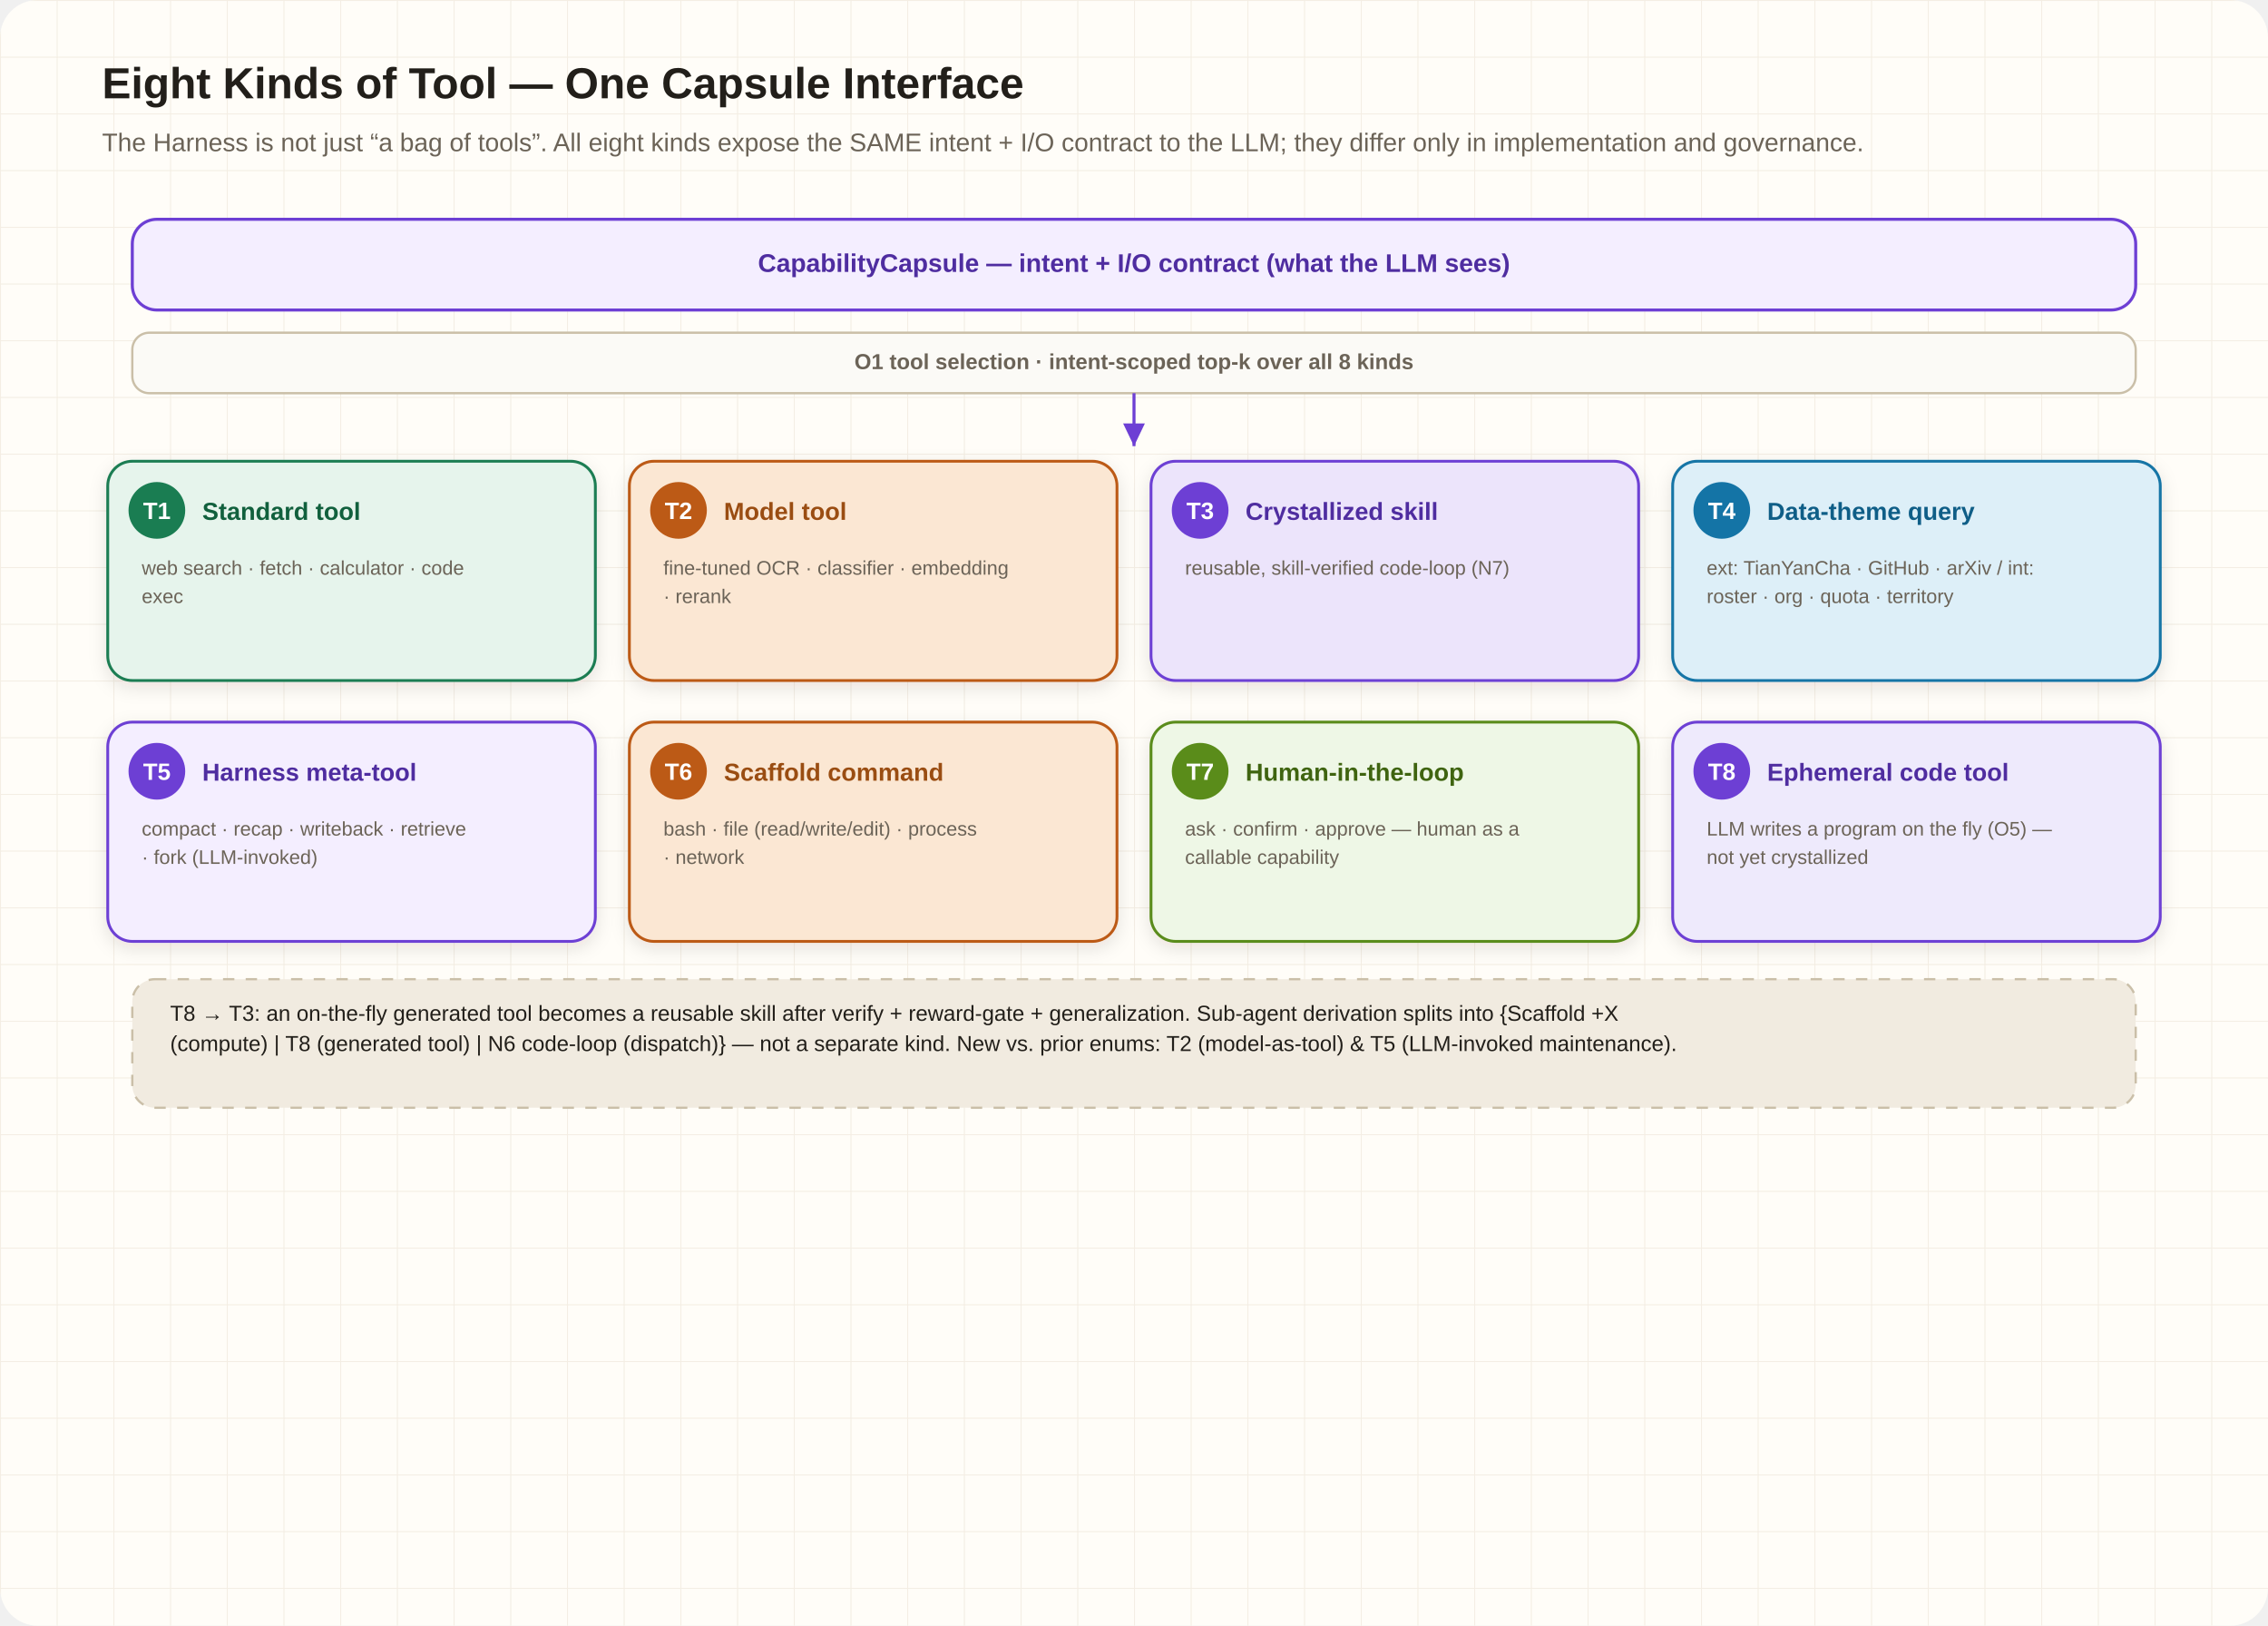
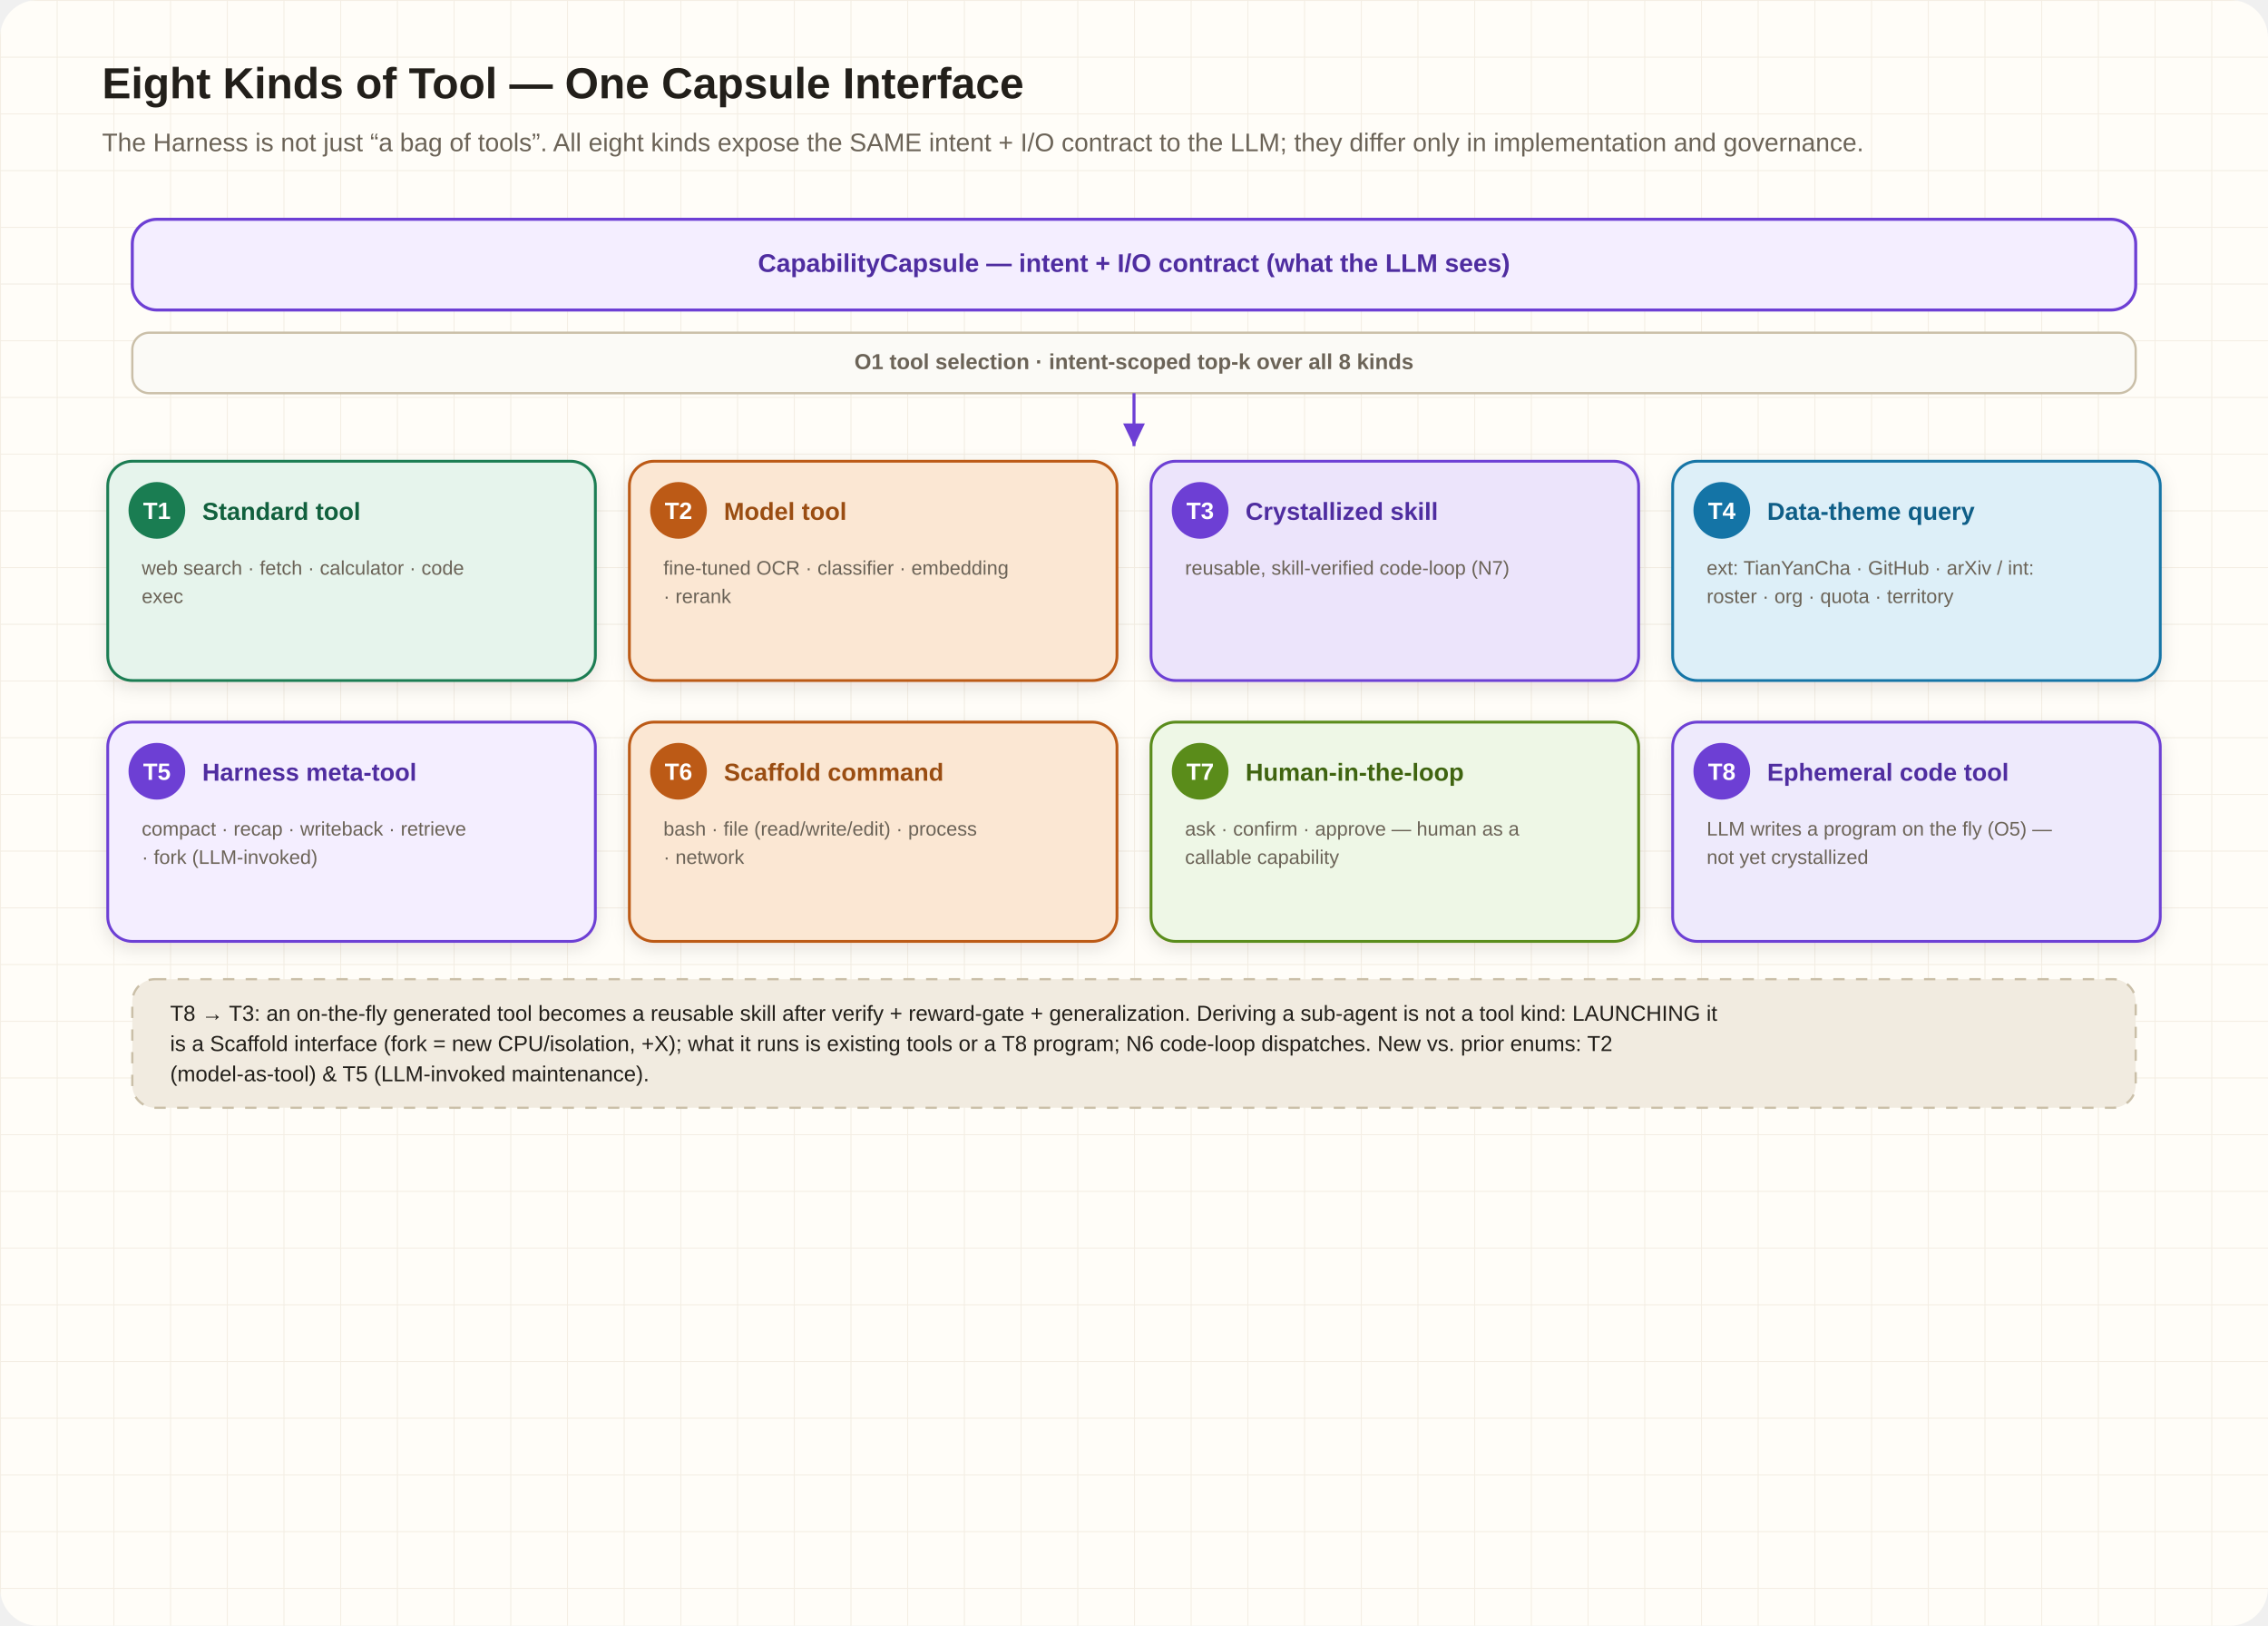
<svg xmlns="http://www.w3.org/2000/svg" viewBox="0 0 1200 860" width="100%" font-family="-apple-system,BlinkMacSystemFont,'Segoe UI','PingFang SC','Microsoft YaHei',Arial,sans-serif">
  <defs>
    <pattern id="grid" width="30" height="30" patternUnits="userSpaceOnUse">
      <path d="M30 0H0V30" fill="none" stroke="#efe8db" stroke-width="1" />
    </pattern>
    <filter id="sh" x="-12%" y="-12%" width="124%" height="124%">
      <feDropShadow dx="0" dy="3" stdDeviation="4.5" flood-color="#3c2d14" flood-opacity=".11" />
    </filter>
    <marker id="a" markerWidth="11" markerHeight="11" refX="7.5" refY="3.6" orient="auto">
      <path d="M0,0 L7.5,3.6 L0,7.2 Z" fill="#6d3fd4" />
    </marker>
    <marker id="g" markerWidth="11" markerHeight="11" refX="7.5" refY="3.6" orient="auto">
      <path d="M0,0 L7.5,3.6 L0,7.2 Z" fill="#1a7d52" />
    </marker>
    <marker id="o" markerWidth="11" markerHeight="11" refX="7.5" refY="3.6" orient="auto">
      <path d="M0,0 L7.5,3.6 L0,7.2 Z" fill="#bc5a16" />
    </marker>
    <marker id="t" markerWidth="11" markerHeight="11" refX="7.5" refY="3.6" orient="auto">
      <path d="M0,0 L7.5,3.6 L0,7.2 Z" fill="#1474a6" />
    </marker>
    <marker id="k" markerWidth="11" markerHeight="11" refX="7.5" refY="3.6" orient="auto">
      <path d="M0,0 L7.5,3.6 L0,7.2 Z" fill="#6b6357" />
    </marker>
  </defs>
  <rect width="1200" height="860" rx="20" fill="#fffdf8" />
  <rect width="1200" height="860" rx="20" fill="url(#grid)" opacity=".7" />
  <text x="54" y="52" text-anchor="start" font-size="23" font-weight="800" fill="#221f1a">Eight Kinds of Tool — One Capsule Interface</text>
  <text x="54" y="80" text-anchor="start" font-size="13.5" font-weight="400" fill="#6b6357">The Harness is not just “a bag of tools”. All eight kinds expose the SAME intent + I/O contract to the LLM; they differ only in implementation and governance.</text>
  <rect x="70" y="116" width="1060" height="48" rx="13" fill="#f4eeff" stroke="#6d3fd4" stroke-width="1.6" opacity="1" />
  <text x="600" y="140" text-anchor="middle" dominant-baseline="middle" font-size="13.5" font-weight="800" fill="#4f2da0">CapabilityCapsule — intent + I/O contract (what the LLM sees)</text>
  <rect x="70" y="176" width="1060" height="32" rx="9" fill="#fbfaf6" stroke="#cabfa8" stroke-width="1.2" opacity="1" />
  <text x="600" y="192" text-anchor="middle" dominant-baseline="middle" font-size="11.5" font-weight="700" fill="#6b6357">O1 tool selection · intent-scoped top-k over all 8 kinds</text>
  <path d="M600 208 L600 236" fill="none" stroke="#6d3fd4" stroke-width="1.6" marker-end="url(#a)" />
  <rect x="57" y="244" width="258" height="116" rx="13" fill="#e6f4ec" stroke="#1a7d52" stroke-width="1.5" opacity="1" filter="url(#sh)" />
  <circle cx="83" cy="270" r="15" fill="#1a7d52" />
  <text x="83" y="271" text-anchor="middle" dominant-baseline="middle" font-size="12.5" font-weight="800" fill="#fff">T1</text>
  <text x="107" y="275" text-anchor="start" font-size="13" font-weight="800" fill="#11603d">Standard tool</text>
  <text x="75" y="304" text-anchor="start" font-size="10.4" font-weight="400" fill="#6b6357">web search · fetch · calculator · code</text>
  <text x="75" y="319" text-anchor="start" font-size="10.4" font-weight="400" fill="#6b6357">exec</text>
  <rect x="333" y="244" width="258" height="116" rx="13" fill="#fbe7d3" stroke="#bc5a16" stroke-width="1.5" opacity="1" filter="url(#sh)" />
  <circle cx="359" cy="270" r="15" fill="#bc5a16" />
  <text x="359" y="271" text-anchor="middle" dominant-baseline="middle" font-size="12.5" font-weight="800" fill="#fff">T2</text>
  <text x="383" y="275" text-anchor="start" font-size="13" font-weight="800" fill="#9a4d12">Model tool</text>
  <text x="351" y="304" text-anchor="start" font-size="10.4" font-weight="400" fill="#6b6357">fine-tuned OCR · classifier · embedding</text>
  <text x="351" y="319" text-anchor="start" font-size="10.4" font-weight="400" fill="#6b6357">· rerank</text>
  <rect x="609" y="244" width="258" height="116" rx="13" fill="#ece4fb" stroke="#6d3fd4" stroke-width="1.5" opacity="1" filter="url(#sh)" />
  <circle cx="635" cy="270" r="15" fill="#6d3fd4" />
  <text x="635" y="271" text-anchor="middle" dominant-baseline="middle" font-size="12.5" font-weight="800" fill="#fff">T3</text>
  <text x="659" y="275" text-anchor="start" font-size="13" font-weight="800" fill="#4f2da0">Crystallized skill</text>
  <text x="627" y="304" text-anchor="start" font-size="10.4" font-weight="400" fill="#6b6357">reusable, skill-verified code-loop (N7)</text>
  <rect x="885" y="244" width="258" height="116" rx="13" fill="#ddeff8" stroke="#1474a6" stroke-width="1.5" opacity="1" filter="url(#sh)" />
  <circle cx="911" cy="270" r="15" fill="#1474a6" />
  <text x="911" y="271" text-anchor="middle" dominant-baseline="middle" font-size="12.5" font-weight="800" fill="#fff">T4</text>
  <text x="935" y="275" text-anchor="start" font-size="13" font-weight="800" fill="#0f5e87">Data-theme query</text>
  <text x="903" y="304" text-anchor="start" font-size="10.4" font-weight="400" fill="#6b6357">ext: TianYanCha · GitHub · arXiv / int:</text>
  <text x="903" y="319" text-anchor="start" font-size="10.4" font-weight="400" fill="#6b6357">roster · org · quota · territory</text>
  <rect x="57" y="382" width="258" height="116" rx="13" fill="#f4eeff" stroke="#6d3fd4" stroke-width="1.5" opacity="1" filter="url(#sh)" />
  <circle cx="83" cy="408" r="15" fill="#6d3fd4" />
  <text x="83" y="409" text-anchor="middle" dominant-baseline="middle" font-size="12.5" font-weight="800" fill="#fff">T5</text>
  <text x="107" y="413" text-anchor="start" font-size="13" font-weight="800" fill="#4f2da0">Harness meta-tool</text>
  <text x="75" y="442" text-anchor="start" font-size="10.4" font-weight="400" fill="#6b6357">compact · recap · writeback · retrieve</text>
  <text x="75" y="457" text-anchor="start" font-size="10.4" font-weight="400" fill="#6b6357">· fork (LLM-invoked)</text>
  <rect x="333" y="382" width="258" height="116" rx="13" fill="#fbe7d3" stroke="#bc5a16" stroke-width="1.5" opacity="1" filter="url(#sh)" />
  <circle cx="359" cy="408" r="15" fill="#bc5a16" />
  <text x="359" y="409" text-anchor="middle" dominant-baseline="middle" font-size="12.5" font-weight="800" fill="#fff">T6</text>
  <text x="383" y="413" text-anchor="start" font-size="13" font-weight="800" fill="#9a4d12">Scaffold command</text>
  <text x="351" y="442" text-anchor="start" font-size="10.4" font-weight="400" fill="#6b6357">bash · file (read/write/edit) · process</text>
  <text x="351" y="457" text-anchor="start" font-size="10.4" font-weight="400" fill="#6b6357">· network</text>
  <rect x="609" y="382" width="258" height="116" rx="13" fill="#eef7e6" stroke="#5a8c1a" stroke-width="1.5" opacity="1" filter="url(#sh)" />
  <circle cx="635" cy="408" r="15" fill="#5a8c1a" />
  <text x="635" y="409" text-anchor="middle" dominant-baseline="middle" font-size="12.5" font-weight="800" fill="#fff">T7</text>
  <text x="659" y="413" text-anchor="start" font-size="13" font-weight="800" fill="#3f6410">Human-in-the-loop</text>
  <text x="627" y="442" text-anchor="start" font-size="10.4" font-weight="400" fill="#6b6357">ask · confirm · approve — human as a</text>
  <text x="627" y="457" text-anchor="start" font-size="10.4" font-weight="400" fill="#6b6357">callable capability</text>
  <rect x="885" y="382" width="258" height="116" rx="13" fill="#eeeafc" stroke="#6d3fd4" stroke-width="1.5" opacity="1" filter="url(#sh)" />
  <circle cx="911" cy="408" r="15" fill="#6d3fd4" />
  <text x="911" y="409" text-anchor="middle" dominant-baseline="middle" font-size="12.5" font-weight="800" fill="#fff">T8</text>
  <text x="935" y="413" text-anchor="start" font-size="13" font-weight="800" fill="#4f2da0">Ephemeral code tool</text>
  <text x="903" y="442" text-anchor="start" font-size="10.4" font-weight="400" fill="#6b6357">LLM writes a program on the fly (O5) —</text>
  <text x="903" y="457" text-anchor="start" font-size="10.4" font-weight="400" fill="#6b6357">not yet crystallized</text>
  <rect x="70" y="518" width="1060" height="68" rx="12" fill="#f1ebe0" stroke="#cabfa8" stroke-width="1.2" stroke-dasharray="6 6" opacity="1" />
-   <text x="90" y="540" text-anchor="start" font-size="11.5" font-weight="400" fill="#221f1a">T8 → T3: an on-the-fly generated tool becomes a reusable skill after verify + reward-gate + generalization. Sub-agent derivation splits into {Scaffold +X</text>
-   <text x="90" y="556" text-anchor="start" font-size="11.5" font-weight="400" fill="#221f1a">(compute) | T8 (generated tool) | N6 code-loop (dispatch)} — not a separate kind. New vs. prior enums: T2 (model-as-tool) &amp; T5 (LLM-invoked maintenance).</text>
+   <text x="90" y="540" text-anchor="start" font-size="11.5" font-weight="400" fill="#221f1a">T8 → T3: an on-the-fly generated tool becomes a reusable skill after verify + reward-gate + generalization. Deriving a sub-agent is not a tool kind: LAUNCHING it</text>
+   <text x="90" y="556" text-anchor="start" font-size="11.5" font-weight="400" fill="#221f1a">is a Scaffold interface (fork = new CPU/isolation, +X); what it runs is existing tools or a T8 program; N6 code-loop dispatches. New vs. prior enums: T2</text>
+   <text x="90" y="572" text-anchor="start" font-size="11.5" font-weight="400" fill="#221f1a">(model-as-tool) &amp; T5 (LLM-invoked maintenance).</text>
</svg>
